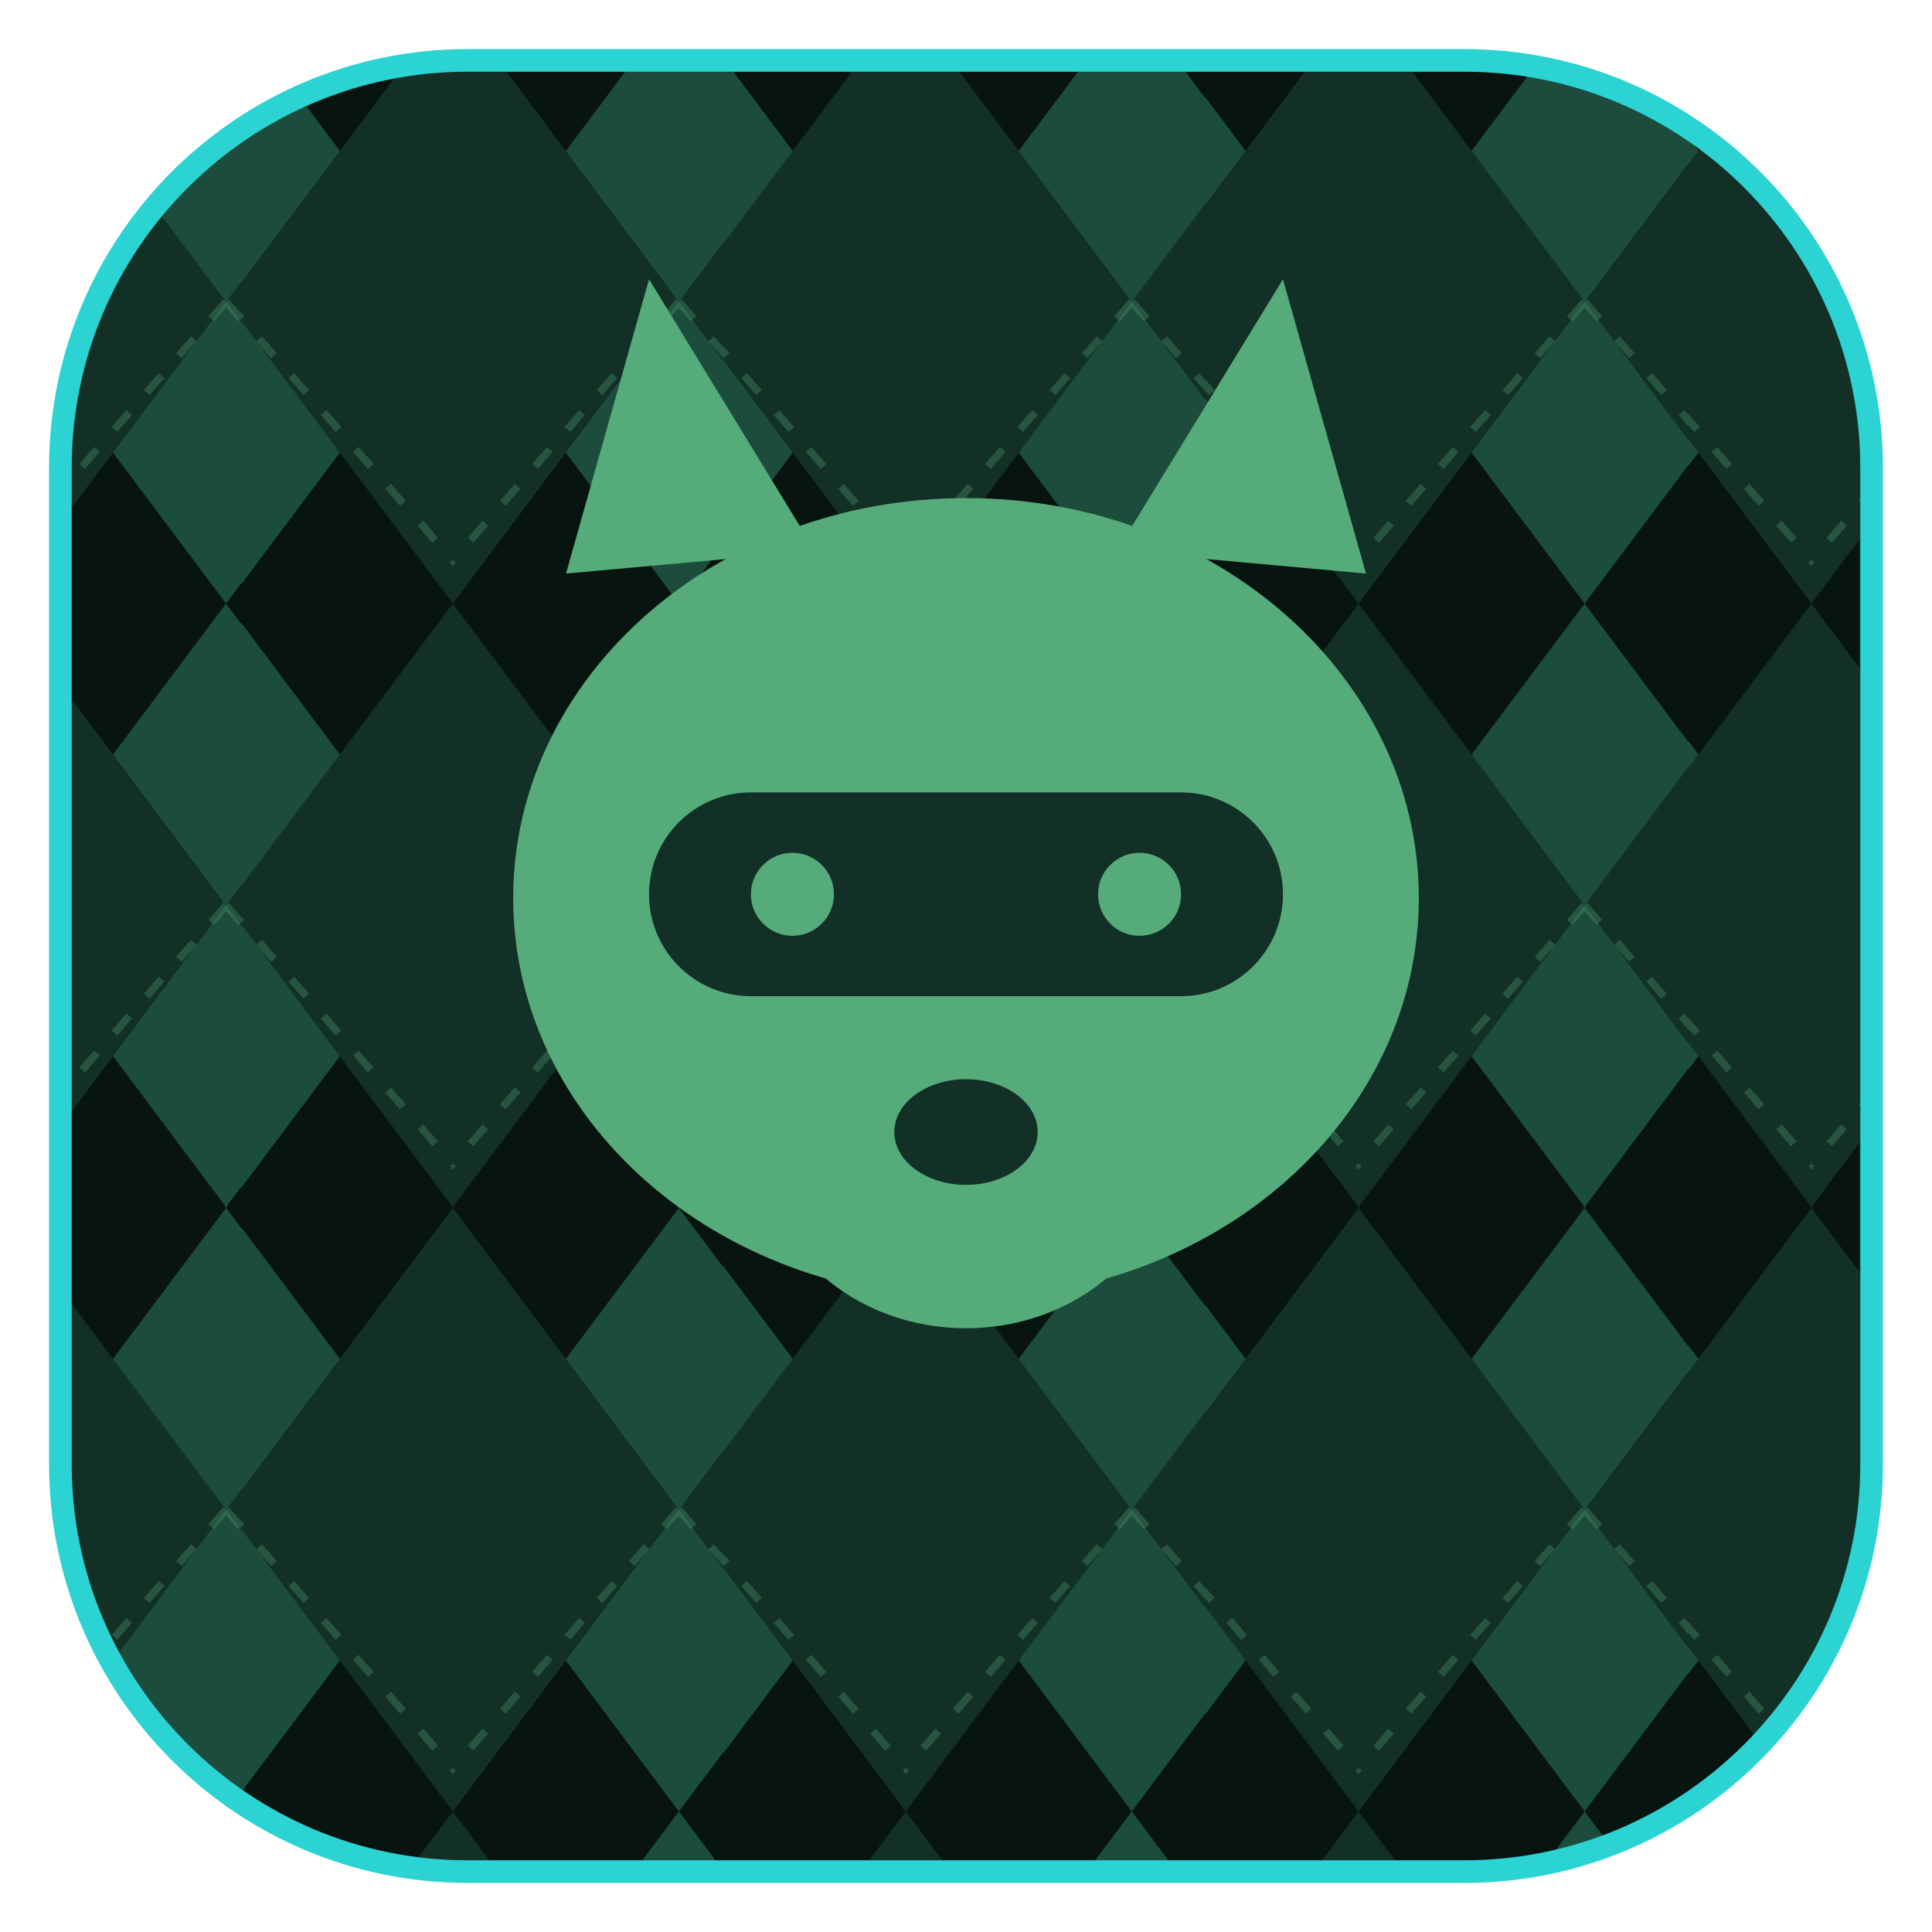
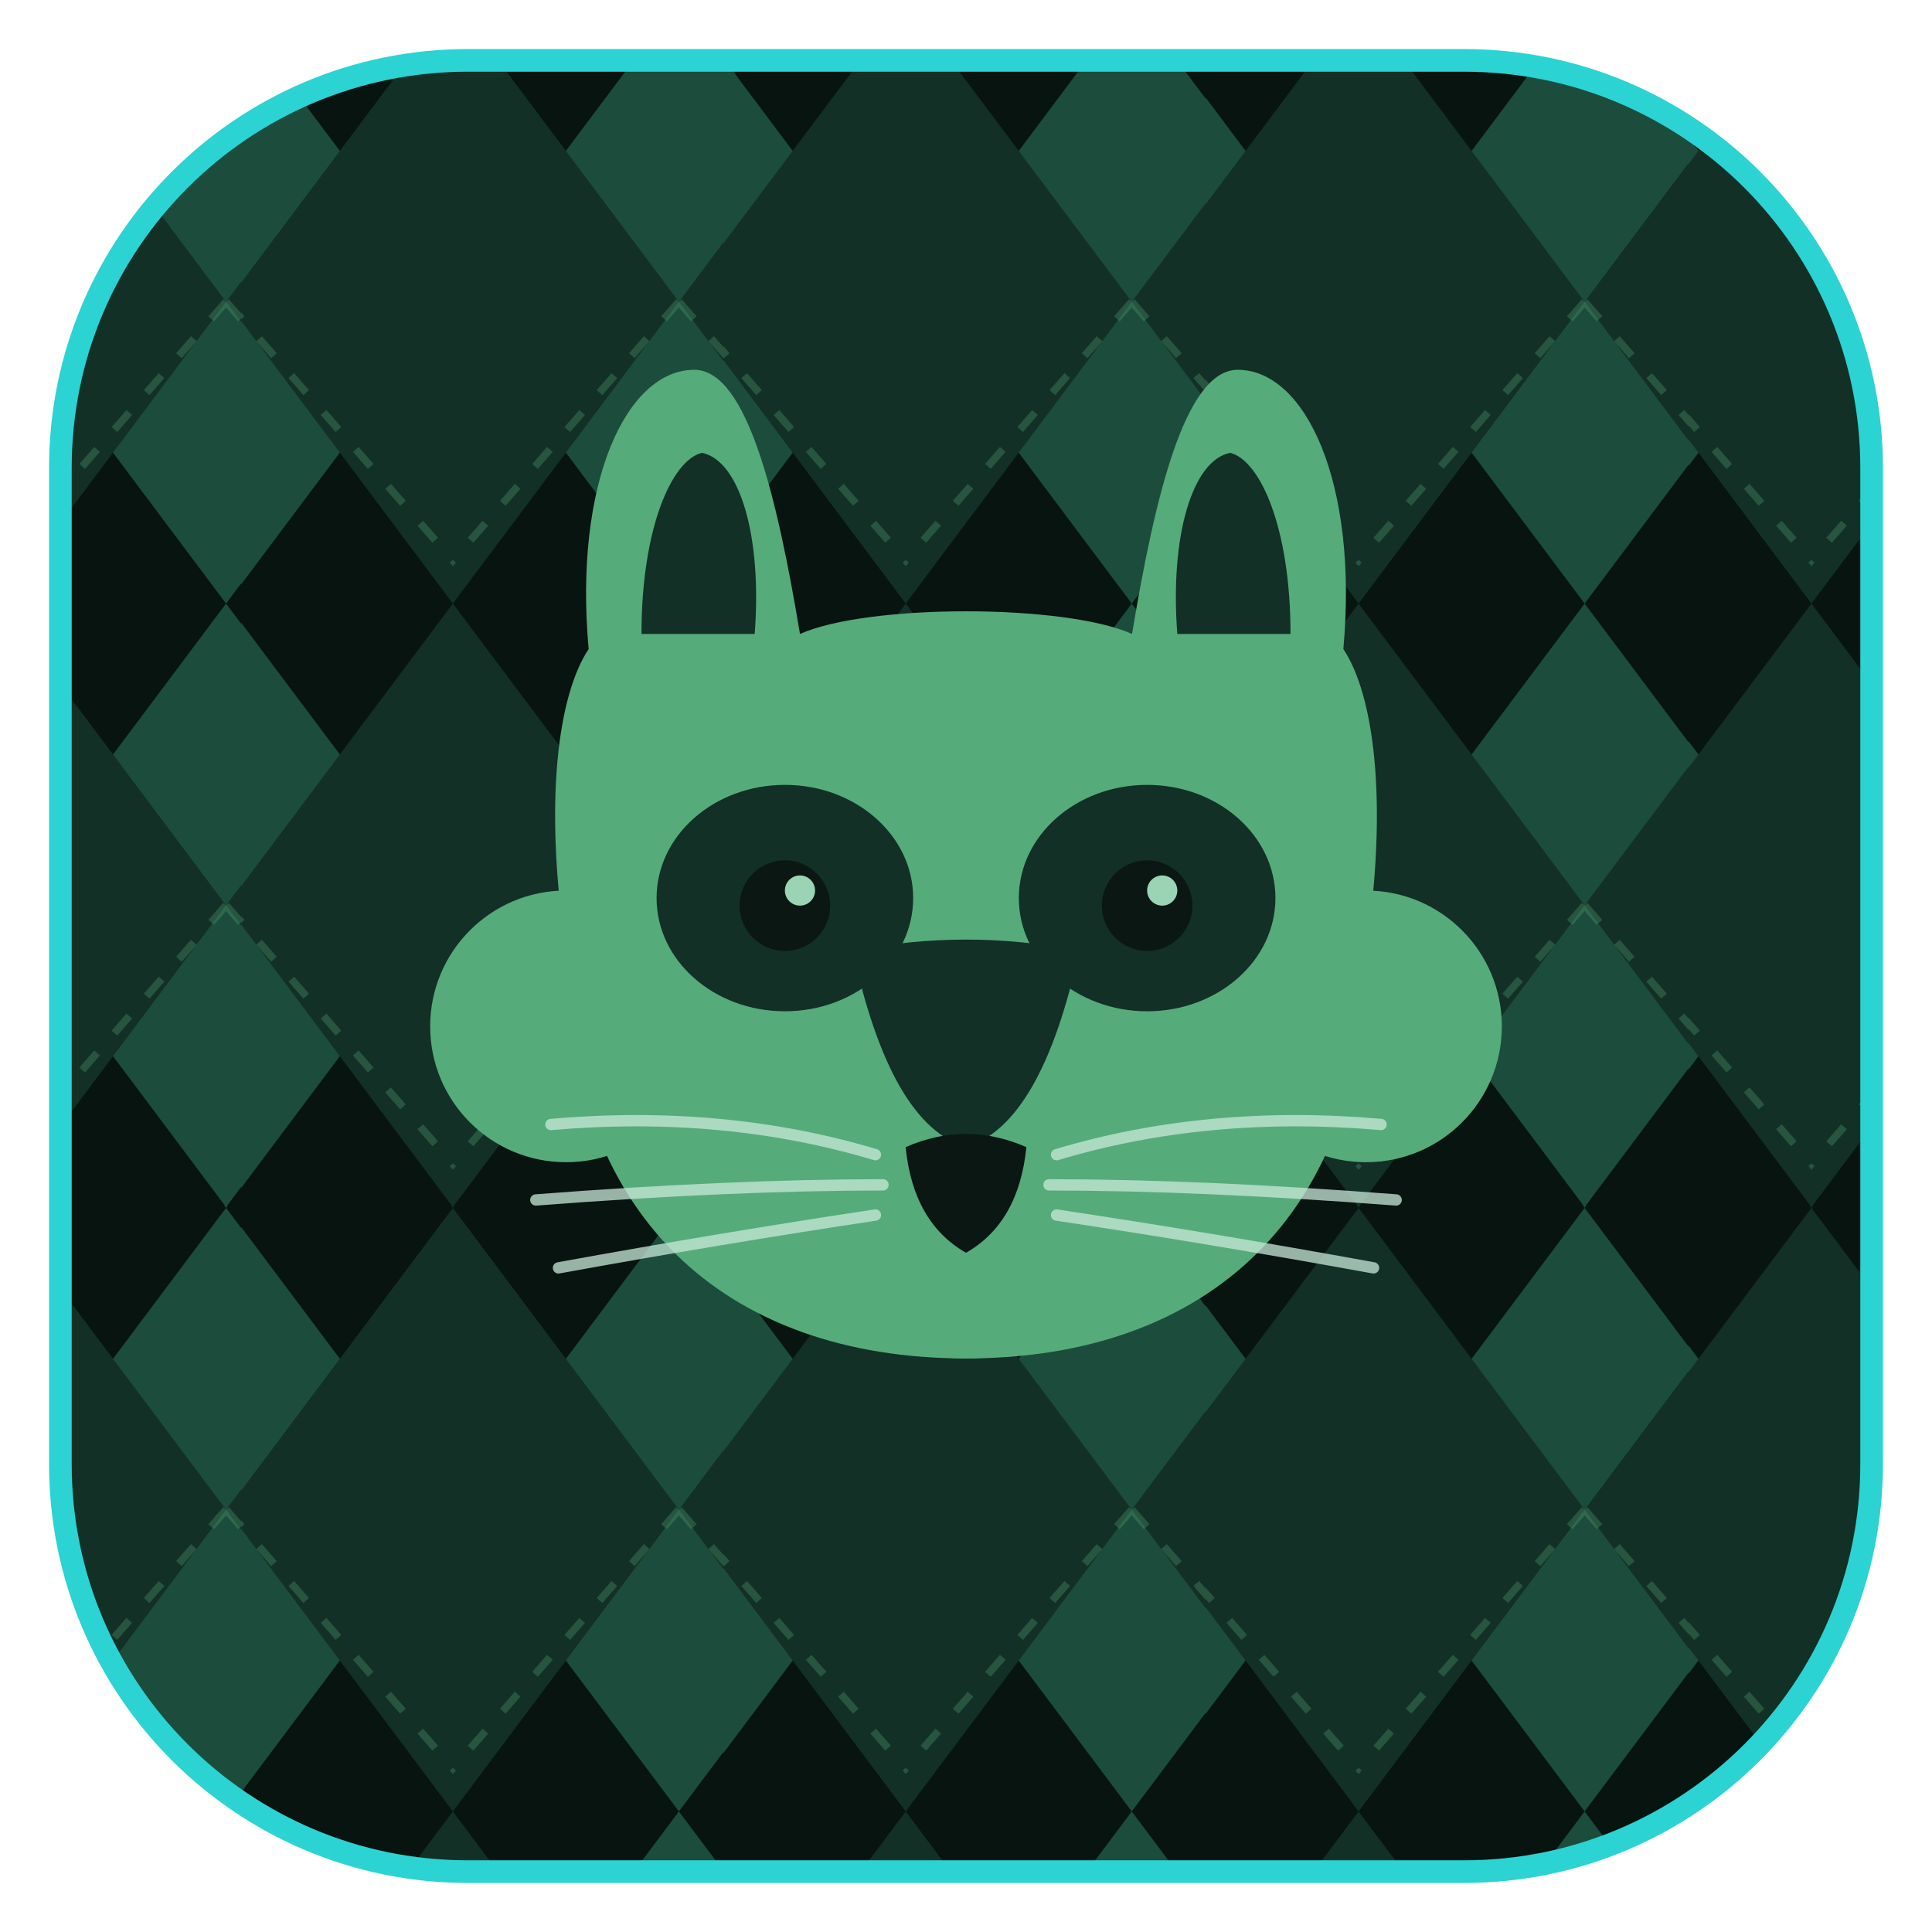
<svg xmlns="http://www.w3.org/2000/svg" viewBox="0 0 512 512" width="512" height="512">
  <defs>
    <clipPath id="tile">
      <rect x="16" y="16" width="480" height="480" rx="108" />
    </clipPath>
    <pattern id="argyle" width="120" height="160" patternUnits="userSpaceOnUse">
      <rect width="120" height="160" fill="#07140F" />
      <polygon points="60,0 120,80 60,160 0,80" fill="#1C4D3C" />
      <polygon points="0,0 60,80 0,160" fill="#123026" />
      <polygon points="120,0 60,80 120,160" fill="#123026" />
      <g stroke="#56AB7B" stroke-width="2" opacity="0.30" stroke-dasharray="6 7">
        <path d="M60 -80 L200 80 M60 -80 L-80 80 M60 80 L200 240 M60 80 L-80 240 M60 240 L200 400 M60 240 L-80 400" />
      </g>
    </pattern>
  </defs>
  <g clip-path="url(#tile)">
    <rect x="16" y="16" width="480" height="480" fill="url(#argyle)" />
  </g>
  <rect x="16" y="16" width="480" height="480" rx="108" fill="none" stroke="#2BD3D3" stroke-width="6" />
  <g>
-     <polygon points="150,152 216,146 172,74" fill="#56AB7B" />
-     <polygon points="362,152 296,146 340,74" fill="#56AB7B" />
-     <ellipse cx="256" cy="238" rx="120" ry="106" fill="#56AB7B" />
-     <ellipse cx="256" cy="304" rx="54" ry="48" fill="#56AB7B" />
-     <rect x="172" y="210" width="168" height="54" rx="27" fill="#123026" />
-     <circle cx="210" cy="237" r="11" fill="#56AB7B" />
-     <circle cx="302" cy="237" r="11" fill="#56AB7B" />
-     <ellipse cx="256" cy="300" rx="19" ry="14" fill="#123026" />
+     <circle cx="150" cy="272" r="36" fill="#56AB7B" />
+     <circle cx="362" cy="272" r="36" fill="#56AB7B" />
+     <path d="M150 252              C144 212 148 184 156 172              C152 128 166 98 184 98              C198 98 206 132 212 168              C230 160 282 160 300 168              C306 132 314 98 328 98              C346 98 360 128 356 172              C364 184 368 212 362 252              C362 322 320 360 256 360              C192 360 150 322 150 252 Z" fill="#56AB7B" />
+     <ellipse cx="256" cy="316" rx="52" ry="44" fill="#56AB7B" />
+     <path d="M170 168 C170 140 178 122 186 120 C196 122 202 142 200 168 Z" fill="#123026" />
+     <path d="M342 168 C342 140 334 122 326 120 C316 122 310 142 312 168 Z" fill="#123026" />
+     <g stroke="#C7E9D8" stroke-width="3" fill="none" stroke-linecap="round" opacity="0.75">
+       <path d="M232 306 Q192 294 146 298" />
+       <path d="M234 314 Q194 314 142 318" />
+       <path d="M232 322 Q192 328 148 336" />
+       <path d="M280 306 Q320 294 366 298" />
+       <path d="M278 314 Q318 314 370 318" />
+       <path d="M280 322 Q320 328 364 336" />
+     </g>
+     <ellipse cx="208" cy="238" rx="34" ry="30" fill="#123026" />
+     <ellipse cx="304" cy="238" rx="34" ry="30" fill="#123026" />
+     <path d="M226 252 Q256 246 286 252 Q276 298 256 304 Q236 298 226 252 Z" fill="#123026" />
+     <circle cx="208" cy="240" r="12" fill="#0B1712" />
+     <circle cx="304" cy="240" r="12" fill="#0B1712" />
+     <circle cx="212" cy="236" r="4" fill="#9BD4B4" />
+     <circle cx="308" cy="236" r="4" fill="#9BD4B4" />
+     <path d="M240 304 Q256 297 272 304 Q270 324 256 332 Q242 324 240 304 Z" fill="#0B1712" />
  </g>
</svg>
